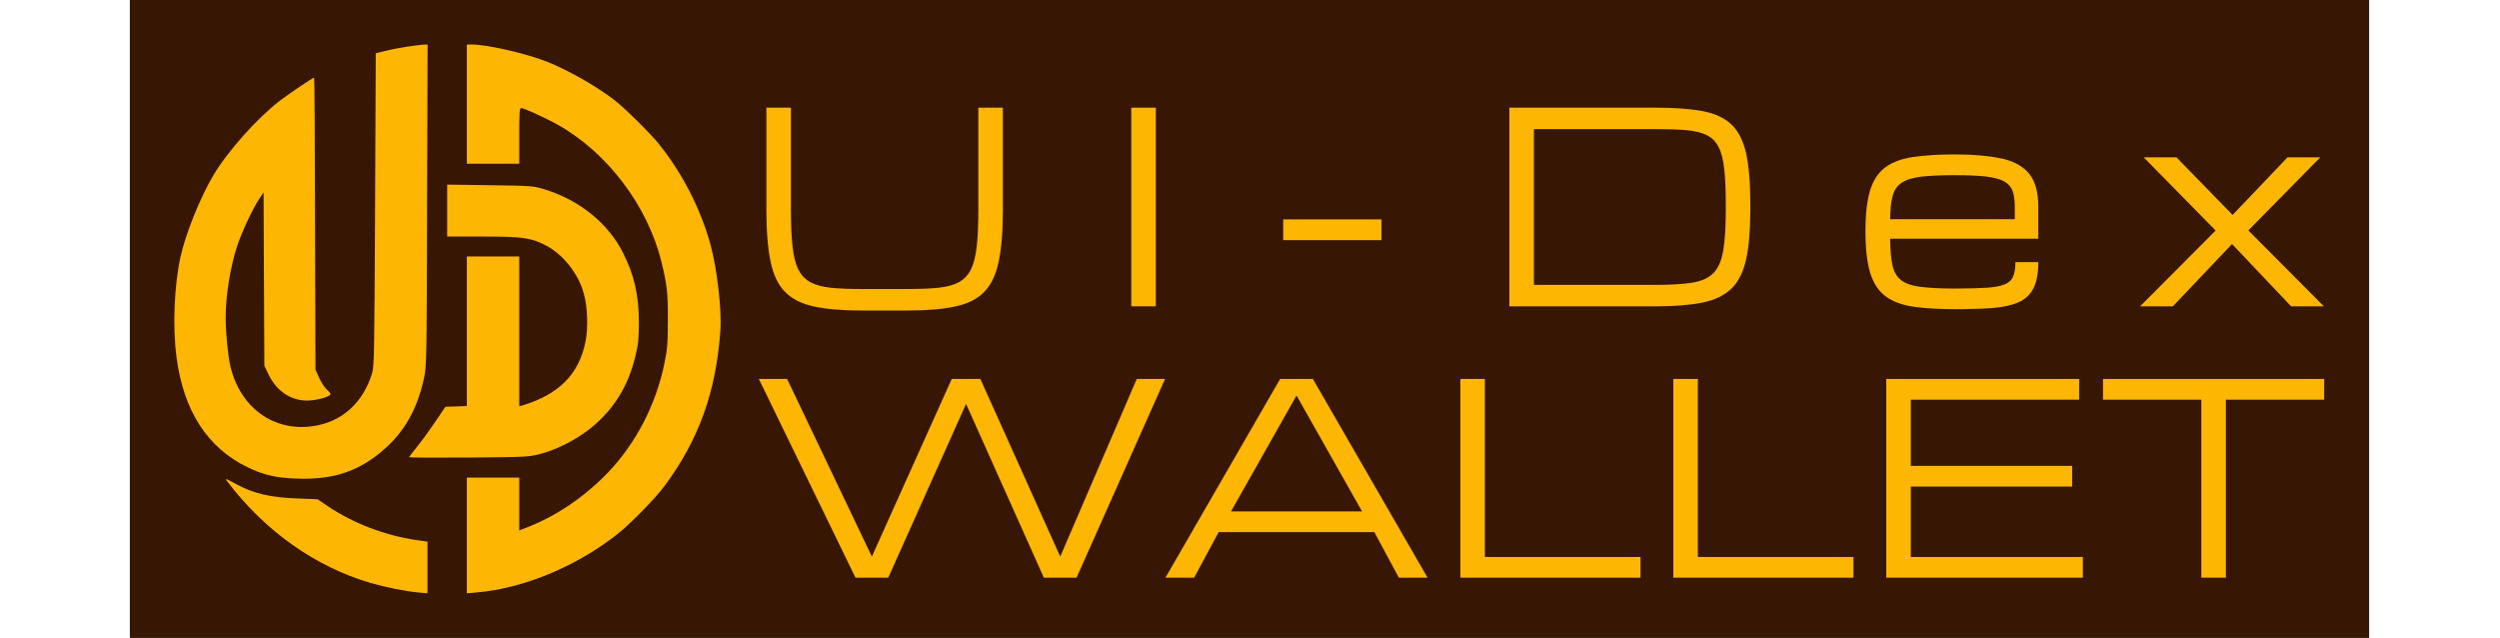
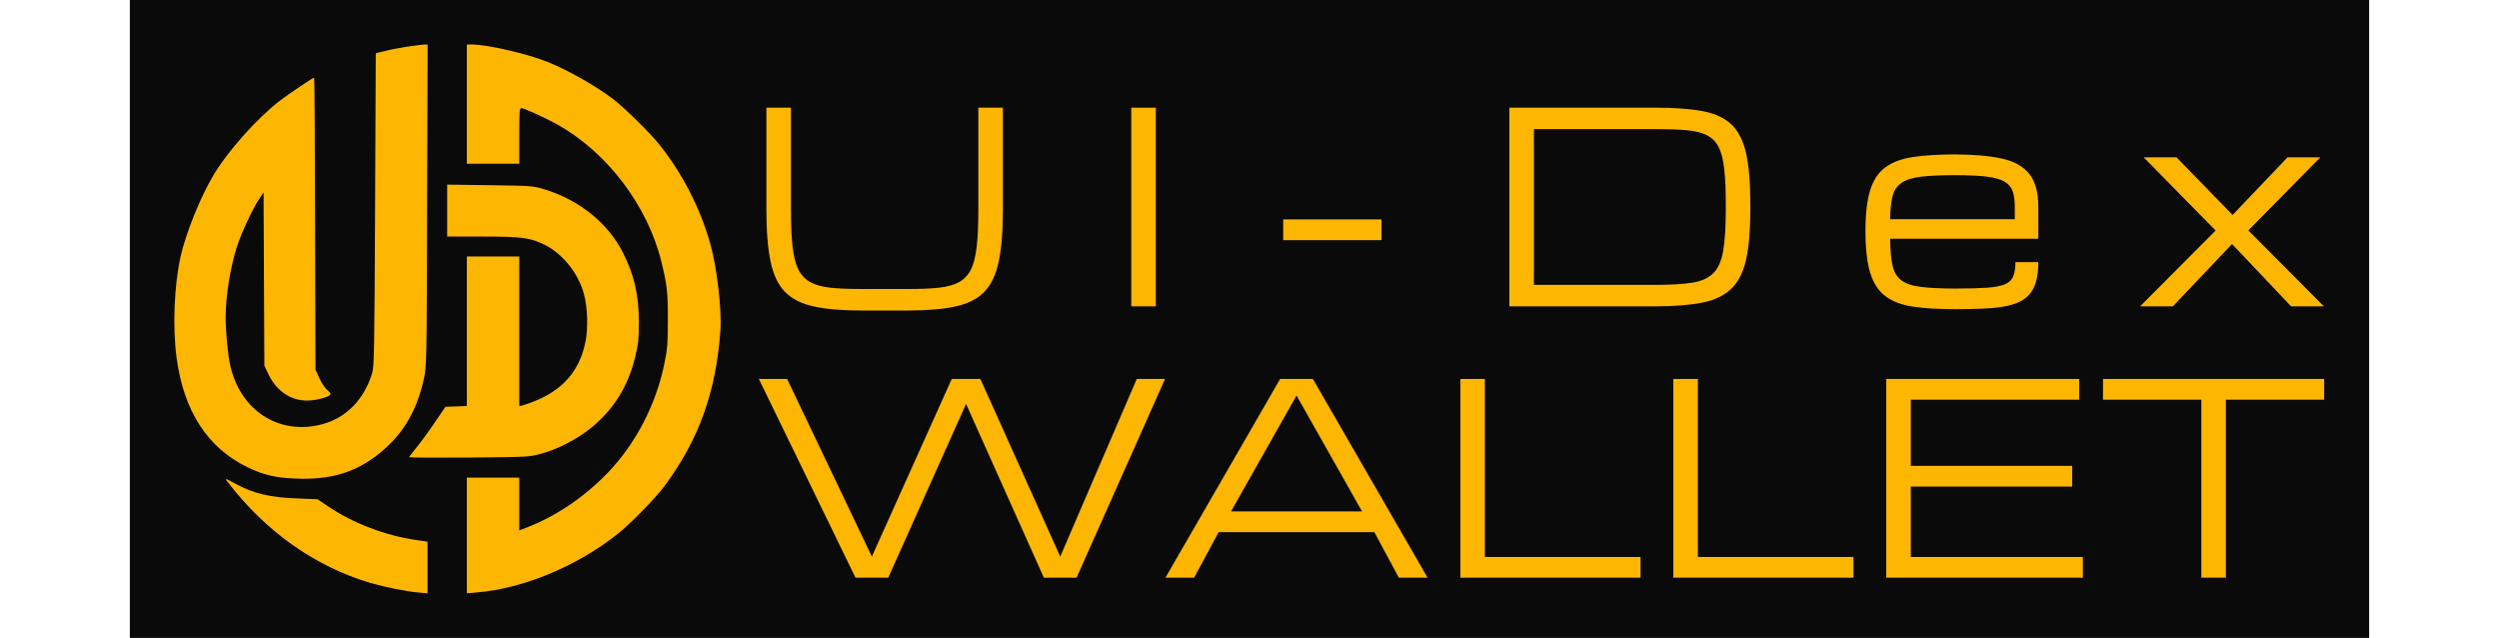
<svg xmlns="http://www.w3.org/2000/svg" width="145px" height="37px" viewBox="-3 -3 151 43" version="1.1">
  <g id="deeditor_bgCarrier" stroke-width="0">
-     <rect id="dee_c_e" x="-3" y="-3" width="151" height="43" rx="0" fill="#371604" strokewidth="0" />
+     <rect id="dee_c_e" x="-3" y="-3" width="151" height="43" rx="0" fill="#0a0a0a" strokewidth="0" />
  </g>
  <g id="surface1">
    <path style=" stroke:none;fill-rule:evenodd;fill:#fdb601;fill-opacity:1;" d="M 15.656 0.152 C 15.199 0.223 14.543 0.348 14.199 0.438 L 13.582 0.59 L 13.535 11.125 C 13.492 20.66 13.473 21.695 13.34 22.145 C 12.723 24.16 11.293 25.445 9.355 25.723 C 6.703 26.117 4.441 24.48 3.781 21.695 C 3.613 20.992 3.461 19.422 3.461 18.395 C 3.461 16.938 3.77 15.027 4.223 13.617 C 4.516 12.715 5.273 11.082 5.699 10.445 L 6.016 9.965 L 6.043 15.812 L 6.07 21.652 L 6.352 22.242 C 6.926 23.43 7.969 24.082 9.16 23.992 C 9.789 23.945 10.531 23.715 10.531 23.555 C 10.531 23.508 10.418 23.375 10.285 23.258 C 10.145 23.145 9.914 22.793 9.773 22.48 L 9.516 21.918 L 9.488 12.07 C 9.48 6.66 9.453 2.234 9.426 2.234 C 9.34 2.234 7.793 3.277 7.129 3.777 C 5.602 4.945 3.613 7.168 2.633 8.812 C 1.746 10.305 0.766 12.742 0.422 14.285 C -0.012 16.242 -0.125 19.027 0.148 21.082 C 0.617 24.688 2.234 27.188 4.93 28.492 C 6.023 29.02 6.836 29.207 8.207 29.258 C 10.426 29.348 12.051 28.895 13.582 27.75 C 15.32 26.438 16.328 24.82 16.832 22.5 C 17.008 21.668 17.02 21.418 17.043 10.82 L 17.078 0 L 16.789 0.008 C 16.629 0.02 16.117 0.082 15.656 0.152 Z M 15.656 0.152 " />
    <path style=" stroke:none;fill-rule:evenodd;fill:#fdb601;fill-opacity:1;" d="M 19.723 4.02 L 19.723 8.035 L 23.258 8.035 L 23.258 6.16 C 23.258 4.582 23.273 4.285 23.391 4.285 C 23.574 4.285 25.051 4.957 25.871 5.418 C 29.203 7.293 31.91 10.875 32.836 14.617 C 33.227 16.207 33.289 16.75 33.277 18.617 C 33.277 20.195 33.242 20.535 33.039 21.535 C 32.465 24.297 31.121 26.875 29.258 28.832 C 27.648 30.508 25.742 31.797 23.727 32.57 L 23.258 32.75 L 23.258 29.195 L 19.723 29.195 L 19.723 36.992 L 20.422 36.93 C 23.551 36.668 27.191 35.145 29.922 32.965 C 30.805 32.258 32.402 30.625 33.039 29.777 C 35.355 26.672 36.531 23.418 36.82 19.285 C 36.918 17.883 36.602 15.125 36.152 13.48 C 35.488 11.07 34.242 8.645 32.652 6.68 C 32.078 5.965 30.363 4.277 29.645 3.723 C 28.496 2.84 26.66 1.785 25.219 1.195 C 23.84 0.633 21.109 0 20.059 0 L 19.723 0 Z M 19.723 4.02 " />
    <path style=" stroke:none;fill-rule:evenodd;fill:#fdb601;fill-opacity:1;" d="M 18.398 11.195 L 18.398 12.945 L 20.773 12.945 C 23.504 12.945 24.062 13.027 25.059 13.547 C 26.234 14.16 27.27 15.48 27.621 16.832 C 27.863 17.695 27.906 19.117 27.73 20 C 27.297 22.215 25.945 23.582 23.461 24.332 L 23.258 24.383 L 23.258 14.285 L 19.723 14.285 L 19.723 24.367 L 18.996 24.395 L 18.281 24.418 L 17.582 25.445 C 17.203 26.008 16.656 26.758 16.363 27.117 C 16.074 27.473 15.836 27.785 15.836 27.812 C 15.836 27.848 17.656 27.855 19.883 27.84 C 23.91 27.805 23.918 27.805 24.777 27.57 C 25.871 27.27 27.164 26.598 28.09 25.848 C 29.629 24.598 30.602 23.043 31.086 21.02 C 31.289 20.18 31.324 19.855 31.324 18.707 C 31.324 16.91 31.016 15.555 30.266 14.062 C 29.266 12.062 27.34 10.5 24.98 9.77 C 24.195 9.527 24.141 9.527 21.297 9.484 L 18.398 9.445 Z M 18.398 11.195 " />
    <path style=" stroke:none;fill-rule:evenodd;fill:#fdb601;fill-opacity:1;" d="M 3.559 29.438 C 6.105 32.793 9.488 35.195 13.227 36.293 C 14.227 36.582 15.543 36.848 16.391 36.93 L 17.07 36.992 L 17.07 33.508 L 16.312 33.402 C 14.254 33.105 12.059 32.277 10.371 31.133 L 9.656 30.652 L 8.305 30.598 C 6.449 30.535 5.301 30.258 4.105 29.598 C 3.469 29.242 3.391 29.223 3.559 29.438 Z M 3.559 29.438 " />
    <path style=" stroke:none;fill-rule:nonzero;fill:#fdb601;fill-opacity:1;" d="M 46.332 17.93 C 45.039 17.93 43.973 17.84 43.141 17.66 C 42.309 17.484 41.656 17.16 41.188 16.684 C 40.715 16.207 40.391 15.52 40.203 14.625 C 40.016 13.73 39.922 12.562 39.922 11.129 L 39.922 4.258 L 41.578 4.258 L 41.578 11.129 C 41.578 12.117 41.613 12.938 41.684 13.586 C 41.754 14.234 41.879 14.758 42.07 15.148 C 42.262 15.535 42.535 15.828 42.887 16.02 C 43.242 16.211 43.699 16.336 44.262 16.395 C 44.824 16.453 45.52 16.48 46.332 16.48 L 49.461 16.48 C 50.281 16.48 50.973 16.453 51.531 16.395 C 52.098 16.336 52.551 16.211 52.906 16.02 C 53.258 15.828 53.531 15.535 53.723 15.148 C 53.91 14.758 54.039 14.234 54.109 13.586 C 54.18 12.938 54.215 12.117 54.215 11.129 L 54.215 4.258 L 55.871 4.258 L 55.871 11.129 C 55.871 12.562 55.777 13.73 55.59 14.625 C 55.402 15.52 55.078 16.207 54.605 16.684 C 54.137 17.16 53.484 17.484 52.652 17.66 C 51.82 17.84 50.754 17.93 49.461 17.93 Z M 46.332 17.93 " />
    <path style=" stroke:none;fill-rule:nonzero;fill:#fdb601;fill-opacity:1;" d="M 64.527 17.648 L 64.527 4.258 L 66.184 4.258 L 66.184 17.648 Z M 64.527 17.648 " />
    <path style=" stroke:none;fill-rule:nonzero;fill:#fdb601;fill-opacity:1;" d="M 74.773 13.188 L 74.773 11.789 L 81.402 11.789 L 81.402 13.188 Z M 74.773 13.188 " />
    <path style=" stroke:none;fill-rule:nonzero;fill:#fdb601;fill-opacity:1;" d="M 90.023 17.648 L 90.023 4.258 L 99.863 4.258 C 101.156 4.258 102.223 4.336 103.055 4.492 C 103.891 4.648 104.539 4.953 105.012 5.402 C 105.48 5.855 105.805 6.512 105.996 7.371 C 106.18 8.23 106.273 9.367 106.273 10.777 L 106.273 11.129 C 106.273 12.496 106.18 13.605 105.996 14.461 C 105.805 15.32 105.48 15.98 105.012 16.441 C 104.539 16.902 103.891 17.223 103.055 17.395 C 102.223 17.562 101.156 17.648 99.863 17.648 Z M 91.68 16.203 L 99.863 16.203 C 100.895 16.203 101.719 16.152 102.348 16.055 C 102.977 15.957 103.453 15.738 103.781 15.41 C 104.105 15.078 104.332 14.574 104.445 13.891 C 104.559 13.211 104.617 12.289 104.617 11.129 L 104.617 10.777 C 104.617 9.812 104.586 9.02 104.512 8.391 C 104.445 7.762 104.316 7.266 104.129 6.902 C 103.941 6.539 103.672 6.273 103.316 6.102 C 102.965 5.93 102.508 5.82 101.941 5.773 C 101.379 5.727 100.684 5.703 99.863 5.703 L 91.68 5.703 Z M 91.68 16.203 " />
    <path style=" stroke:none;fill-rule:nonzero;fill:#fdb601;fill-opacity:1;" d="M 125.691 14.668 C 125.691 15.418 125.582 16.008 125.363 16.438 C 125.137 16.867 124.805 17.184 124.348 17.379 C 123.891 17.578 123.312 17.703 122.609 17.762 C 121.902 17.812 121.066 17.84 120.094 17.84 C 118.98 17.84 118.039 17.785 117.266 17.672 C 116.492 17.559 115.867 17.324 115.395 16.973 C 114.918 16.625 114.574 16.094 114.355 15.391 C 114.141 14.688 114.035 13.75 114.035 12.574 C 114.035 11.434 114.141 10.523 114.348 9.836 C 114.559 9.148 114.898 8.637 115.371 8.285 C 115.84 7.934 116.465 7.703 117.23 7.586 C 117.996 7.473 118.938 7.41 120.047 7.41 C 121.32 7.41 122.371 7.504 123.211 7.684 C 124.043 7.863 124.664 8.207 125.078 8.711 C 125.484 9.219 125.691 9.961 125.691 10.934 L 125.691 13.09 L 115.699 13.09 C 115.707 13.836 115.758 14.43 115.855 14.875 C 115.953 15.324 116.148 15.66 116.441 15.887 C 116.734 16.113 117.172 16.266 117.758 16.336 C 118.344 16.41 119.121 16.449 120.094 16.449 C 120.969 16.449 121.676 16.43 122.211 16.395 C 122.75 16.359 123.156 16.281 123.434 16.164 C 123.715 16.043 123.906 15.863 124 15.625 C 124.098 15.387 124.148 15.07 124.148 14.668 Z M 120.047 8.809 C 119.113 8.809 118.355 8.844 117.781 8.91 C 117.211 8.984 116.777 9.117 116.477 9.32 C 116.176 9.52 115.973 9.816 115.867 10.211 C 115.762 10.609 115.707 11.129 115.699 11.773 L 124.105 11.773 L 124.105 10.934 C 124.105 10.516 124.059 10.172 123.965 9.895 C 123.867 9.617 123.684 9.398 123.406 9.238 C 123.129 9.082 122.723 8.969 122.184 8.902 C 121.648 8.84 120.934 8.809 120.047 8.809 Z M 120.047 8.809 " />
    <path style=" stroke:none;fill-rule:nonzero;fill:#fdb601;fill-opacity:1;" d="M 132.555 17.648 L 137.648 12.539 L 132.797 7.605 L 135.008 7.605 L 138.793 11.488 L 142.496 7.605 L 144.707 7.605 L 139.855 12.531 L 144.949 17.648 L 142.738 17.648 L 138.754 13.449 L 134.766 17.648 Z M 132.555 17.648 " />
    <path style=" stroke:none;fill-rule:nonzero;fill:#fdb601;fill-opacity:1;" d="M 45.93 35.938 L 39.414 22.543 L 41.32 22.543 L 47.035 34.516 L 52.422 22.543 L 54.352 22.543 L 59.738 34.516 L 64.898 22.543 L 66.805 22.543 L 60.84 35.938 L 58.633 35.938 L 53.387 24.227 L 48.141 35.938 Z M 45.93 35.938 " />
    <path style=" stroke:none;fill-rule:nonzero;fill:#fdb601;fill-opacity:1;" d="M 66.832 35.938 L 74.566 22.543 L 76.773 22.543 L 84.508 35.938 L 82.57 35.938 L 80.918 32.867 L 70.422 32.867 L 68.766 35.938 Z M 71.254 31.473 L 80.09 31.473 L 75.672 23.66 Z M 71.254 31.473 " />
    <path style=" stroke:none;fill-rule:nonzero;fill:#fdb601;fill-opacity:1;" d="M 86.719 35.938 L 86.719 22.543 L 88.371 22.543 L 88.371 34.543 L 98.867 34.543 L 98.867 35.938 Z M 86.719 35.938 " />
    <path style=" stroke:none;fill-rule:nonzero;fill:#fdb601;fill-opacity:1;" d="M 101.078 35.938 L 101.078 22.543 L 102.734 22.543 L 102.734 34.543 L 113.227 34.543 L 113.227 35.938 Z M 101.078 35.938 " />
    <path style=" stroke:none;fill-rule:nonzero;fill:#fdb601;fill-opacity:1;" d="M 115.438 35.938 L 115.438 22.543 L 128.449 22.543 L 128.449 23.941 L 117.094 23.941 L 117.094 28.402 L 127.977 28.402 L 127.977 29.797 L 117.094 29.797 L 117.094 34.543 L 128.695 34.543 L 128.695 35.938 Z M 115.438 35.938 " />
    <path style=" stroke:none;fill-rule:nonzero;fill:#fdb601;fill-opacity:1;" d="M 136.684 35.938 L 136.684 23.941 L 130.055 23.941 L 130.055 22.543 L 144.969 22.543 L 144.969 23.941 L 138.34 23.941 L 138.34 35.938 Z M 136.684 35.938 " />
  </g>
</svg>
